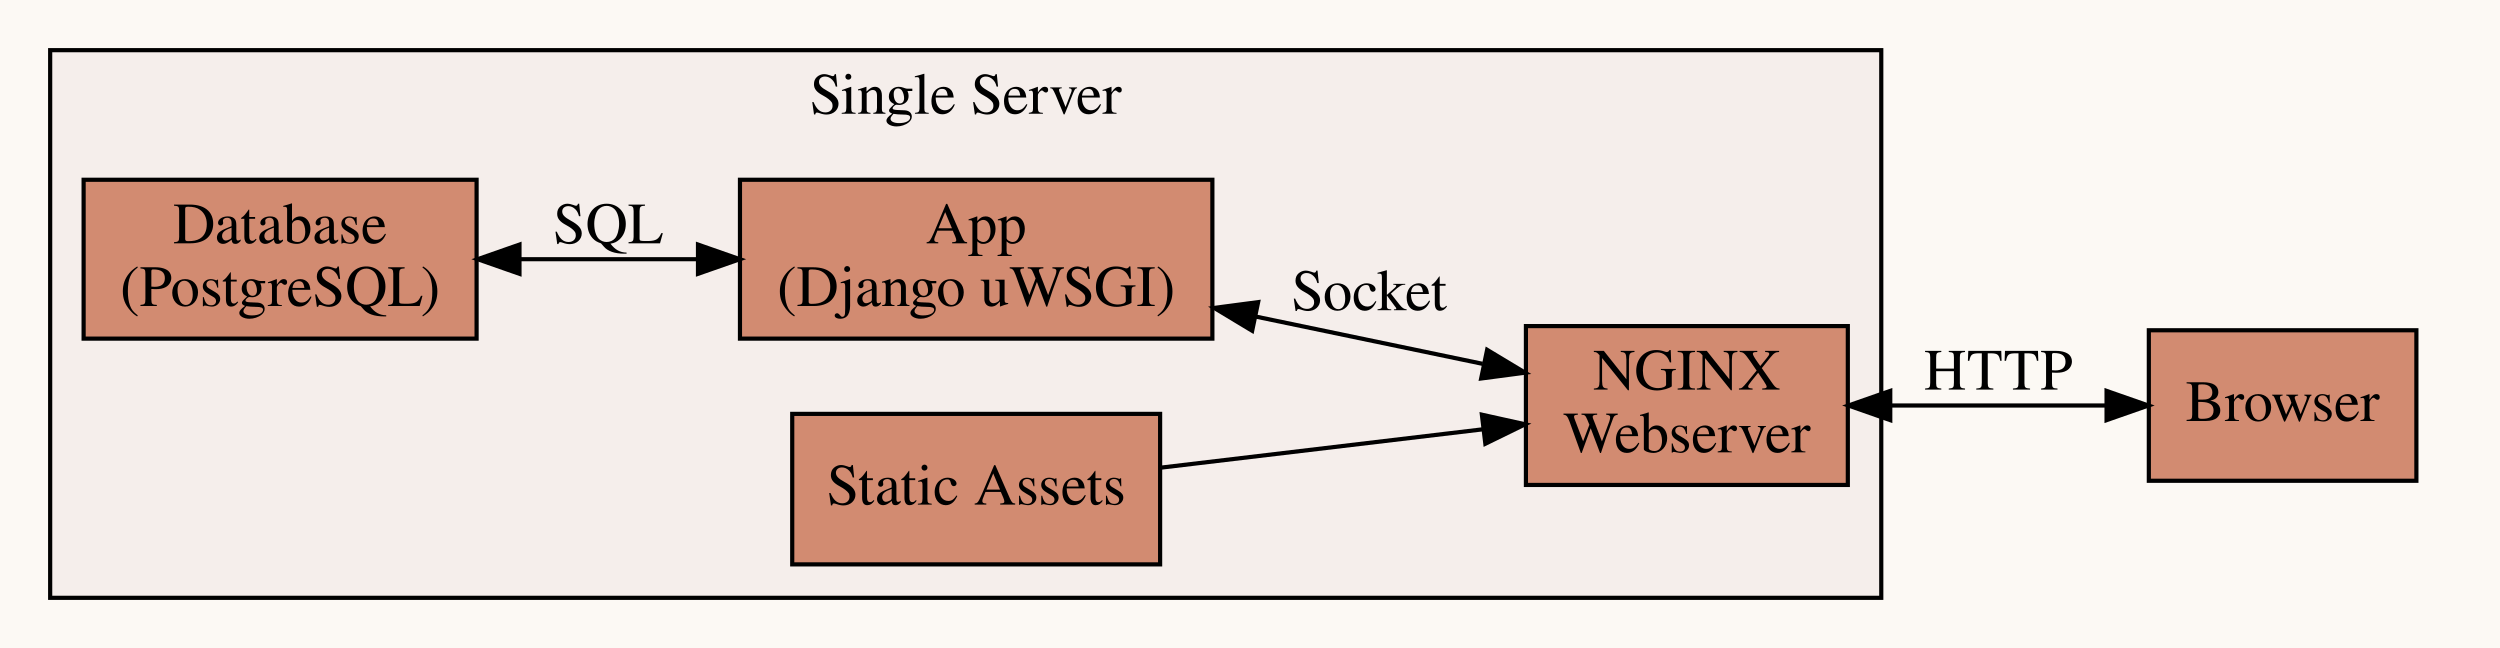
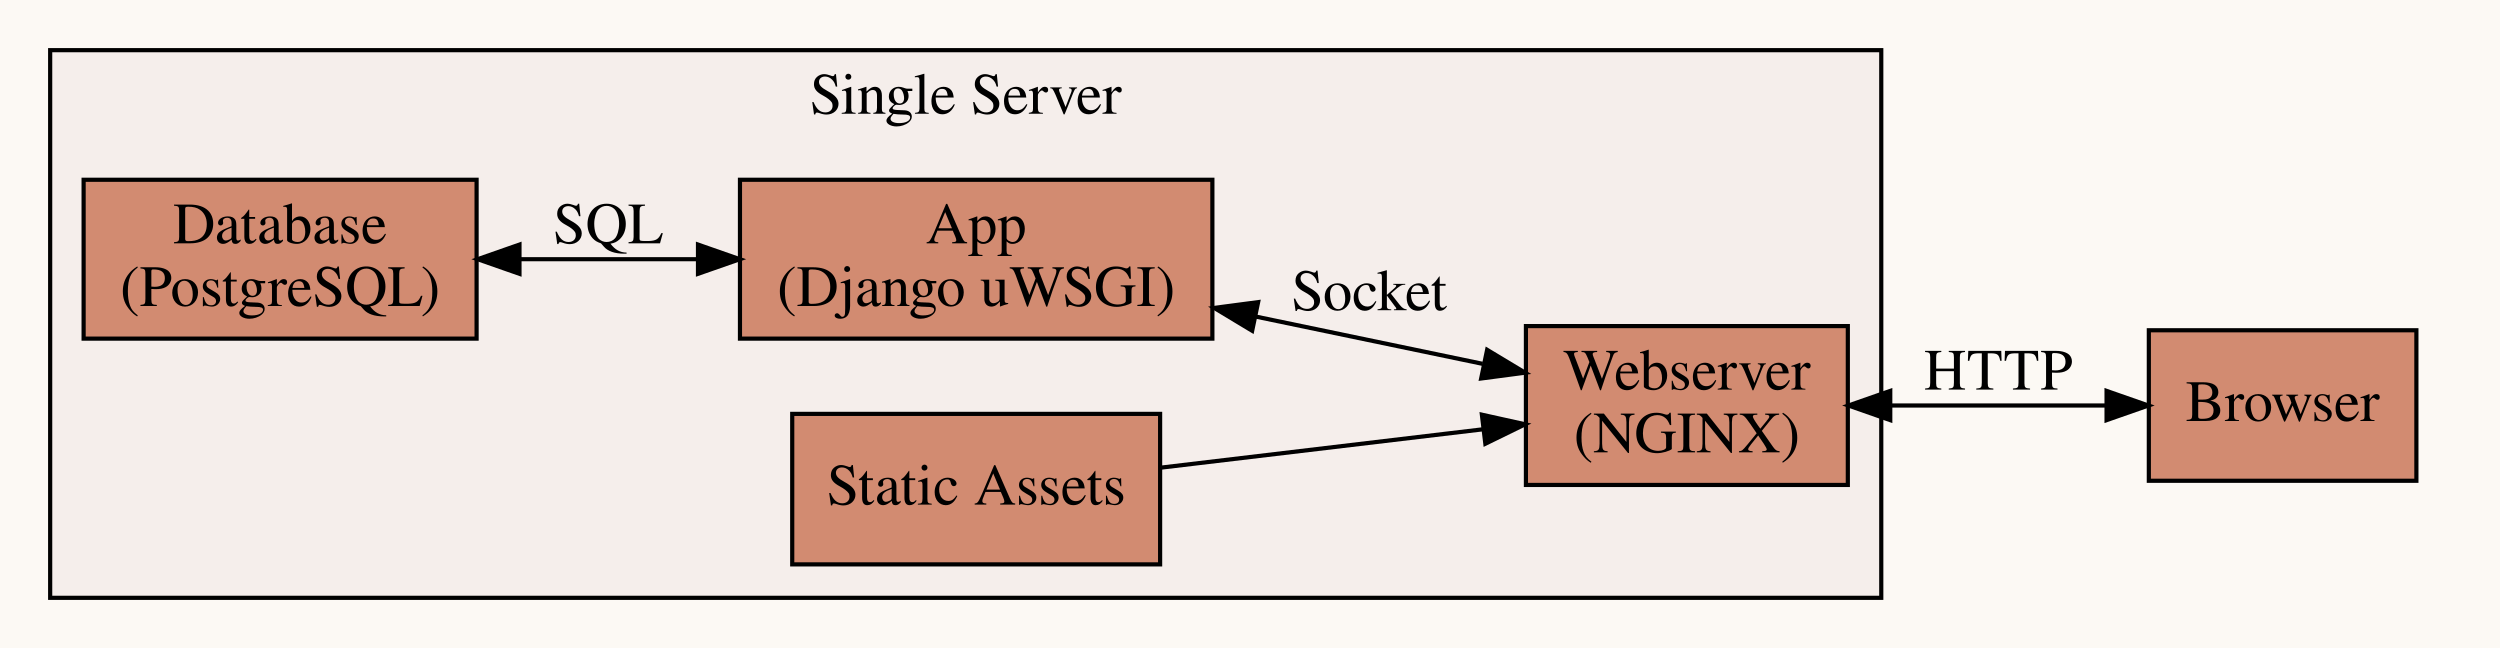
<svg xmlns="http://www.w3.org/2000/svg" width="598pt" height="155pt" viewBox="0.00 0.00 598.00 155.00">
  <g id="graph0" class="graph" transform="scale(1 1) rotate(0) translate(4 151)">
    <polygon fill="#fcf9f4" stroke="none" points="-4,4 -4,-151 594,-151 594,4 -4,4" />
    <g id="clust1" class="cluster" />
    <g id="clust2" class="cluster">
      <polygon fill="#f5eeeb" stroke="black" points="8,-8 8,-139 446,-139 446,-8 8,-8" />
      <text text-anchor="middle" x="227" y="-123.8" font-family="Times,serif" font-size="14.00">Single Server</text>
    </g>
    <g id="node1" class="node">
      <polygon fill="#d28b71" stroke="black" points="574,-72 510,-72 510,-36 574,-36 574,-72" />
      <text text-anchor="middle" x="542" y="-50.3" font-family="Times,serif" font-size="14.00">Browser</text>
    </g>
    <g id="node2" class="node">
      <polygon fill="#d28b71" stroke="black" points="286,-108 173,-108 173,-70 286,-70 286,-108" />
      <text text-anchor="middle" x="229.5" y="-92.8" font-family="Times,serif" font-size="14.00">App</text>
      <text text-anchor="middle" x="229.5" y="-77.8" font-family="Times,serif" font-size="14.00">(Django uWSGI)</text>
    </g>
    <g id="node5" class="node">
      <polygon fill="#d28b71" stroke="black" points="438,-73 361,-73 361,-35 438,-35 438,-73" />
-       <text text-anchor="middle" x="399.5" y="-57.8" font-family="Times,serif" font-size="14.00">NGINX</text>
-       <text text-anchor="middle" x="399.5" y="-42.8" font-family="Times,serif" font-size="14.00">Webserver</text>
+       <text text-anchor="middle" x="399.5" y="-57.8" font-family="Times,serif" font-size="14.00">Webserver</text>
+       <text text-anchor="middle" x="399.5" y="-42.8" font-family="Times,serif" font-size="14.00">(NGINX)</text>
    </g>
    <g id="edge2" class="edge">
      <path fill="none" stroke="black" d="M296.344,-75.282C314.453,-71.51 333.743,-67.491 350.627,-63.973" />
      <polygon fill="black" stroke="black" points="295.518,-71.879 286.442,-77.346 296.945,-78.732 295.518,-71.879" />
      <polygon fill="black" stroke="black" points="351.722,-67.321 360.798,-61.855 350.294,-60.468 351.722,-67.321" />
      <text text-anchor="middle" x="323.5" y="-76.8" font-family="Times,serif" font-size="14.00">Socket</text>
    </g>
    <g id="node3" class="node">
      <polygon fill="#d28b71" stroke="black" points="110,-108 16,-108 16,-70 110,-70 110,-108" />
      <text text-anchor="middle" x="63" y="-92.8" font-family="Times,serif" font-size="14.00">Database</text>
      <text text-anchor="middle" x="63" y="-77.8" font-family="Times,serif" font-size="14.00">(PostgreSQL)</text>
    </g>
    <g id="edge1" class="edge">
      <path fill="none" stroke="black" d="M120.573,-89C134.209,-89 148.892,-89 162.901,-89" />
      <polygon fill="black" stroke="black" points="120.26,-85.5 110.26,-89 120.26,-92.5 120.26,-85.5" />
      <polygon fill="black" stroke="black" points="162.959,-92.5 172.959,-89 162.959,-85.5 162.959,-92.5" />
      <text text-anchor="middle" x="141.5" y="-92.8" font-family="Times,serif" font-size="14.00">SQL</text>
    </g>
    <g id="node4" class="node">
      <polygon fill="#d28b71" stroke="black" points="273.5,-52 185.5,-52 185.5,-16 273.5,-16 273.5,-52" />
      <text text-anchor="middle" x="229.5" y="-30.3" font-family="Times,serif" font-size="14.00">Static Assets</text>
    </g>
    <g id="edge3" class="edge">
      <path fill="none" stroke="black" d="M273.764,-39.151C297.328,-41.956 326.535,-45.433 350.762,-48.317" />
      <polygon fill="black" stroke="black" points="350.465,-51.806 360.809,-49.513 351.293,-44.855 350.465,-51.806" />
    </g>
    <g id="edge4" class="edge">
      <path fill="none" stroke="black" d="M448.198,-54C464.912,-54 483.531,-54 499.679,-54" />
      <polygon fill="black" stroke="black" points="448.151,-50.5 438.151,-54 448.151,-57.5 448.151,-50.5" />
      <polygon fill="black" stroke="black" points="499.889,-57.5 509.889,-54 499.889,-50.5 499.889,-57.5" />
      <text text-anchor="middle" x="474" y="-57.8" font-family="Times,serif" font-size="14.00">HTTP</text>
    </g>
  </g>
</svg>
